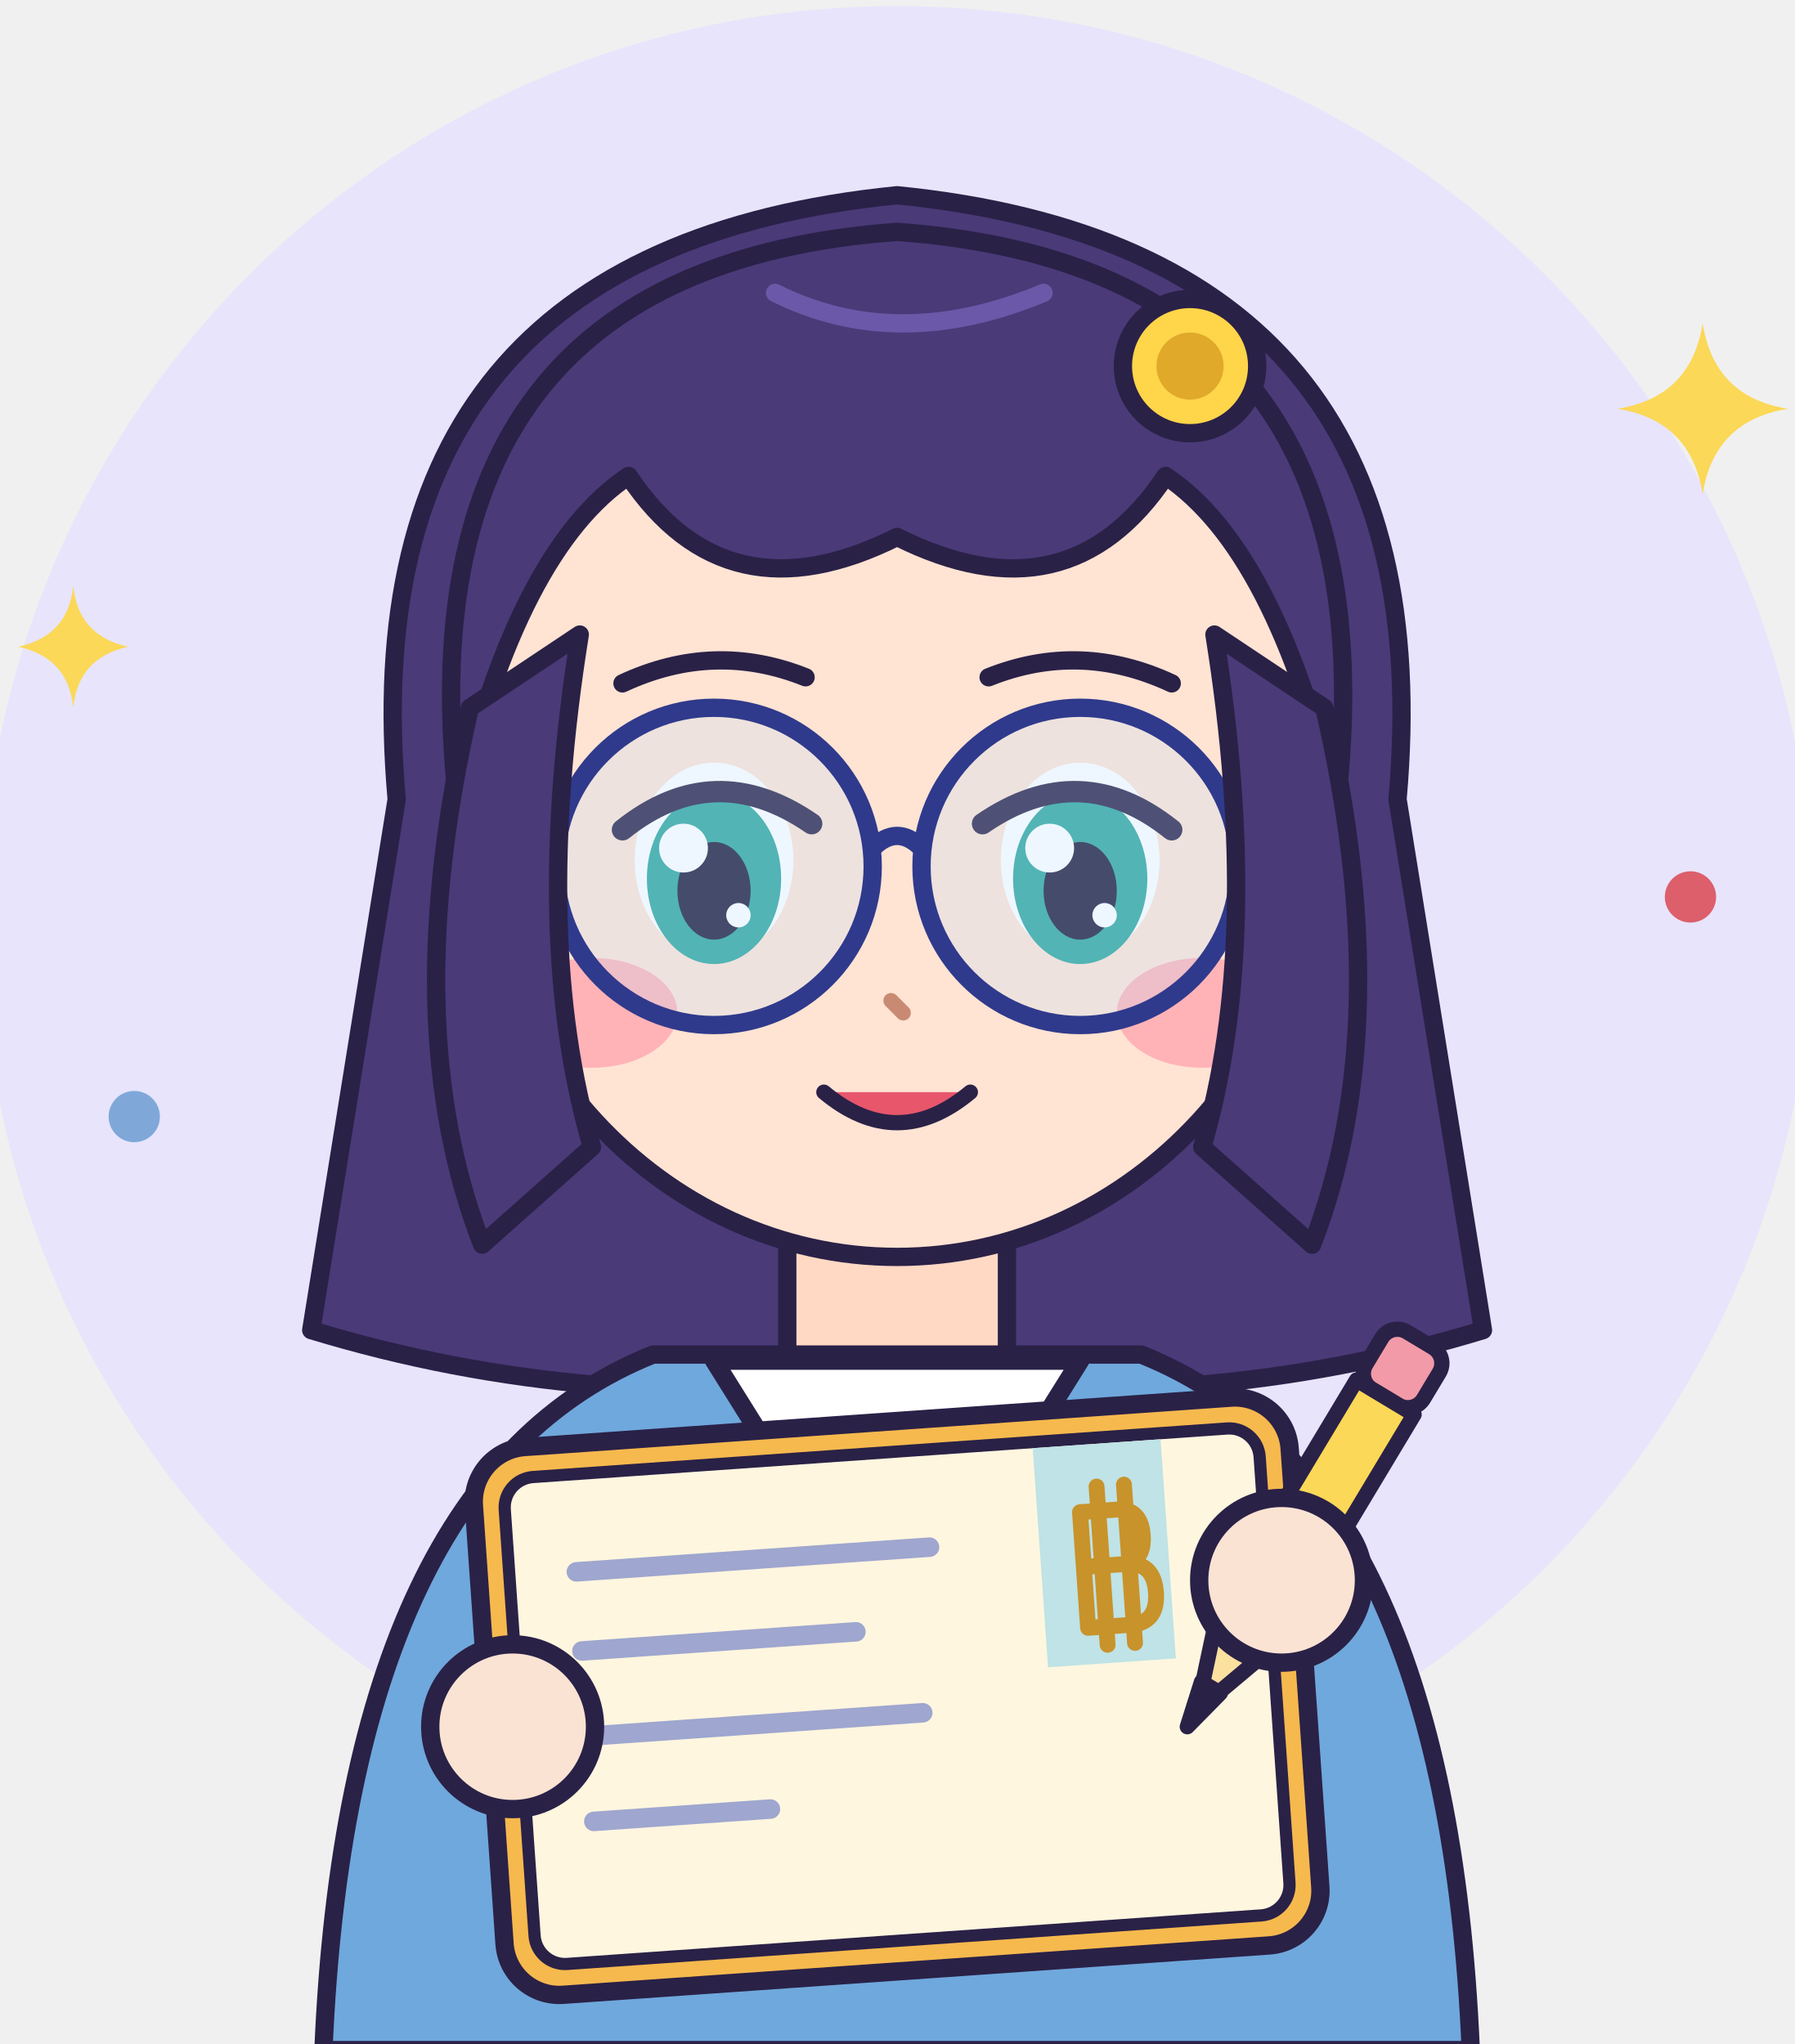
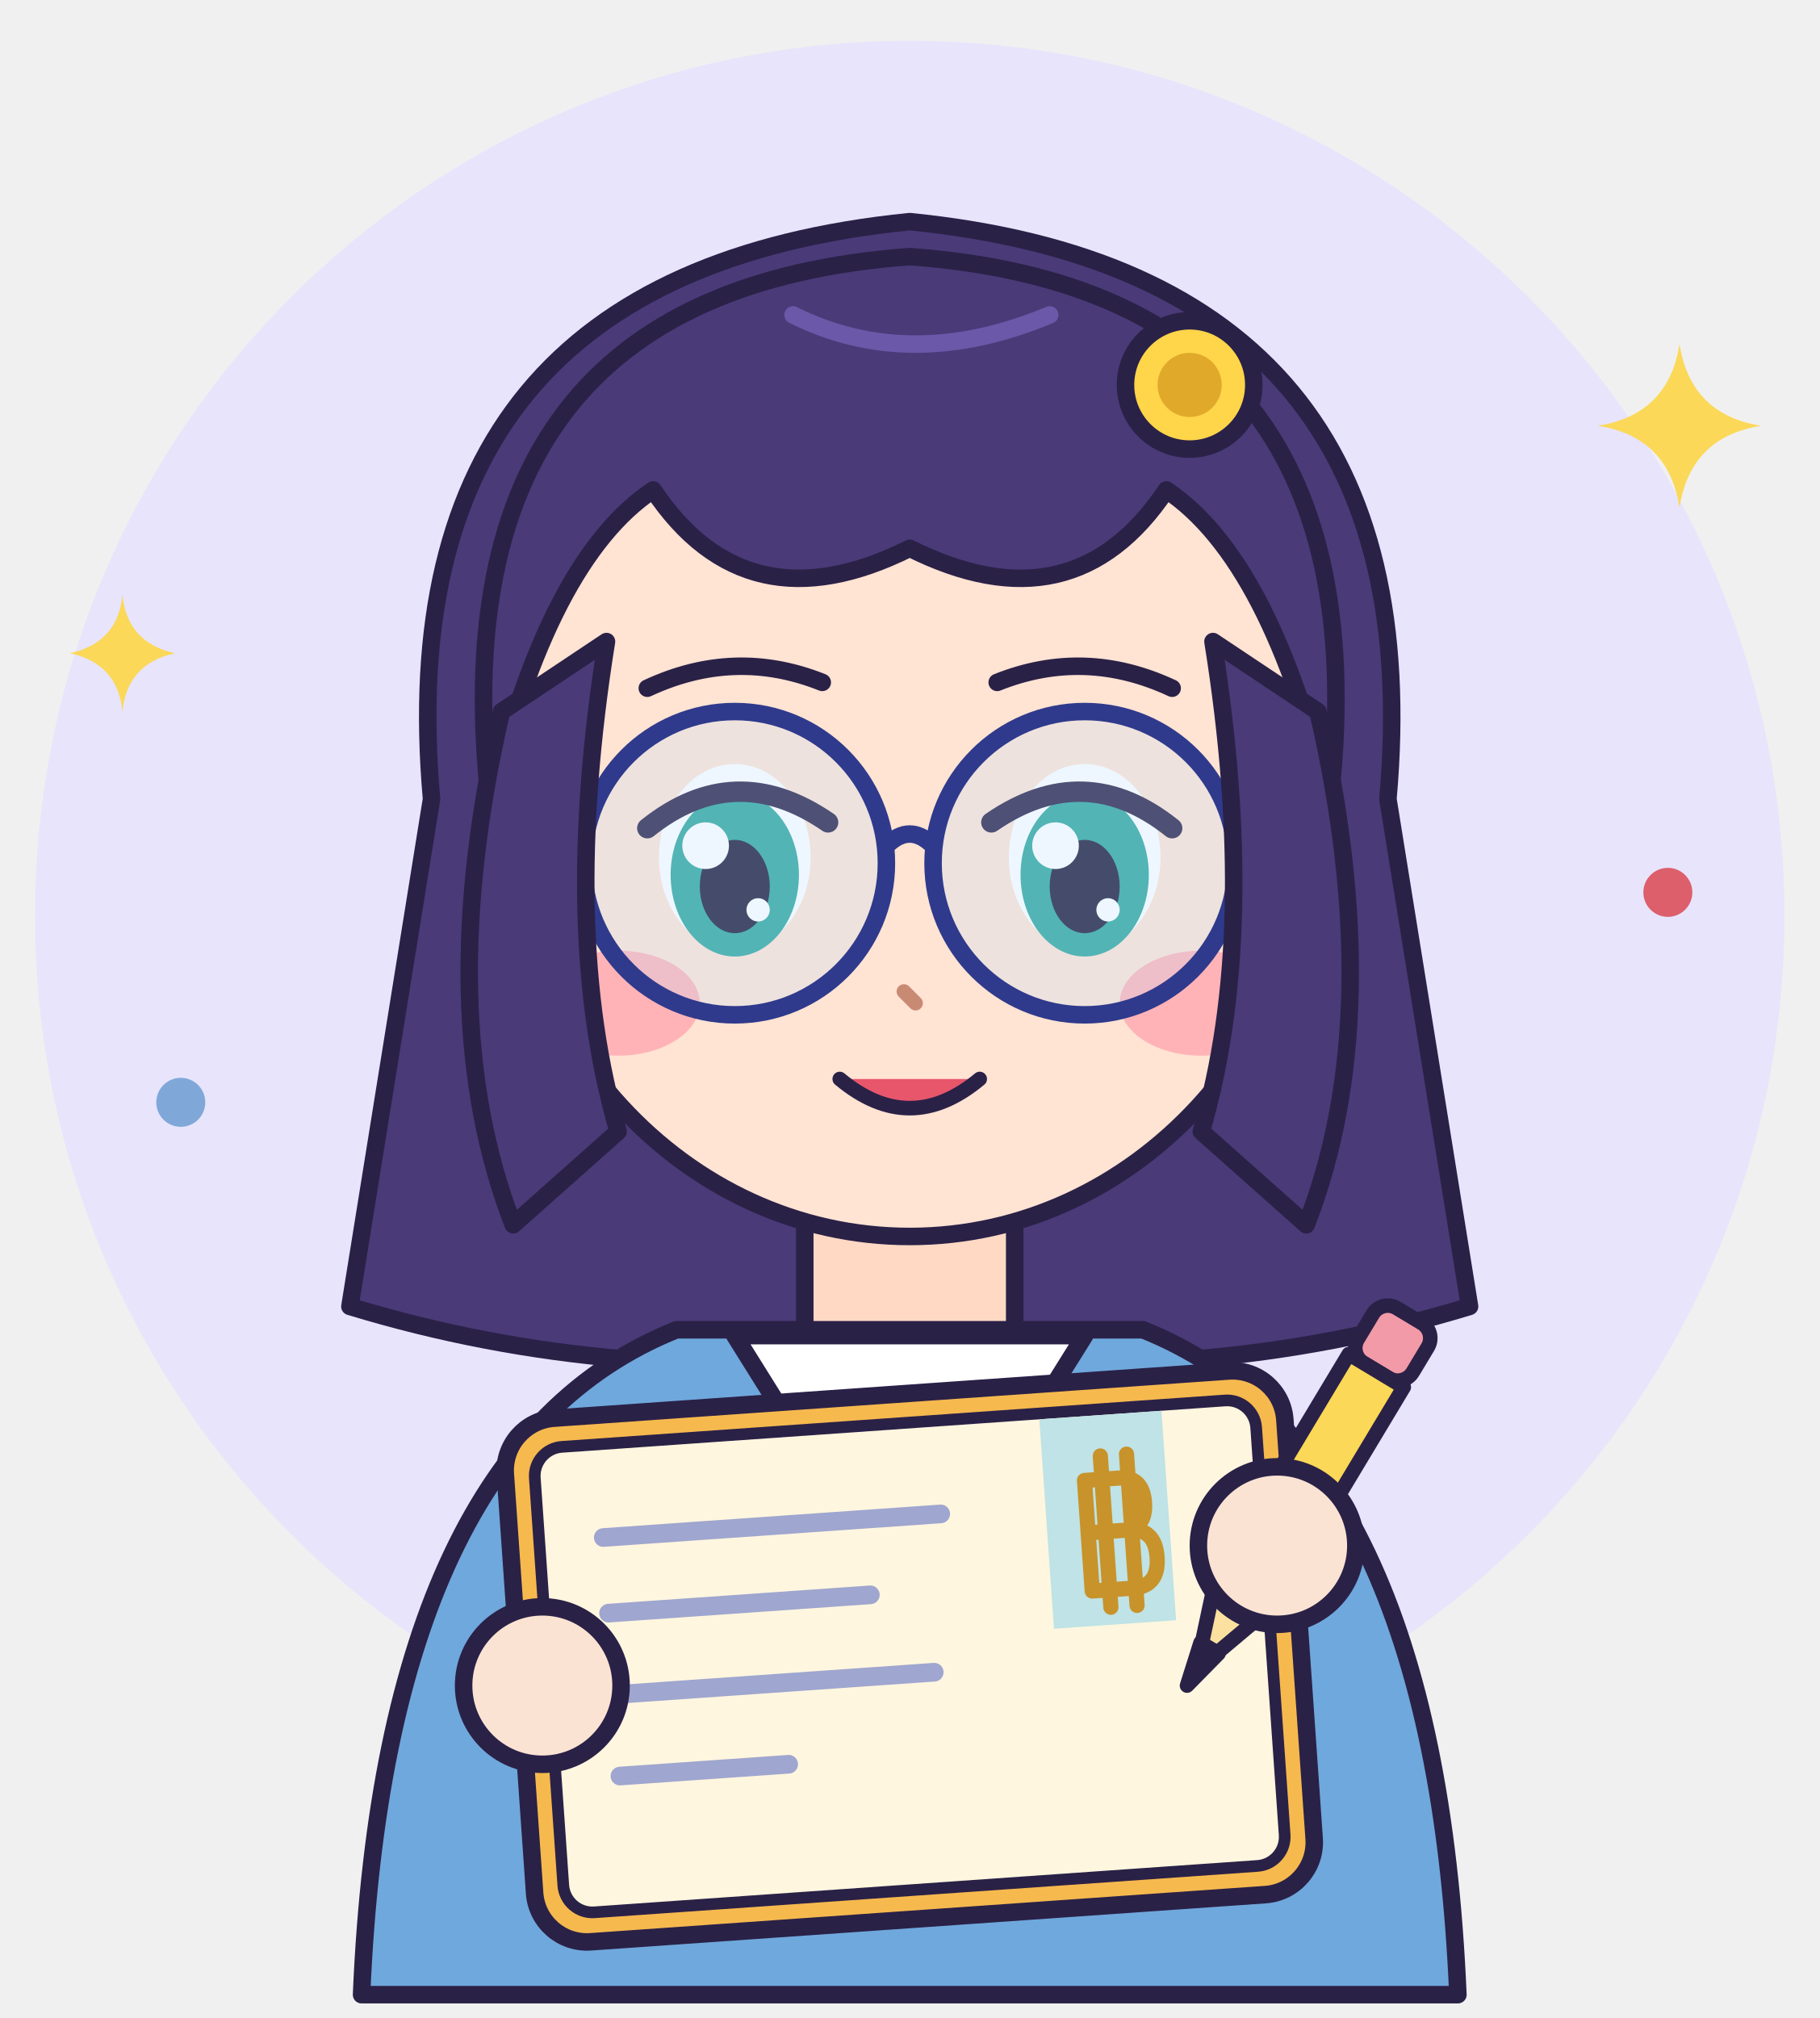
- <svg xmlns="http://www.w3.org/2000/svg" width="294" height="335" viewBox="43 64 294 335" role="img">
+ <svg xmlns="http://www.w3.org/2000/svg" width="312" height="346" viewBox="34 58 312 346" role="img">
  <circle cx="190" cy="215" r="150" fill="#e8e4fb" />
  <path d="M55 160 Q55.8 168.2 64 170 Q55.8 171.8 55 180 Q54.2 171.8 46 170 Q54.2 168.2 55 160 Z" fill="#fbd857" />
  <path d="M322 117 Q323.9 129.1 336 131 Q323.9 132.9 322 145 Q320.1 132.9 308 131 Q320.1 129.1 322 117 Z" fill="#fbd857" />
  <circle cx="65" cy="247" r="4.2" fill="#7fa8d9" />
  <circle cx="320" cy="211" r="4.2" fill="#dc5f6b" />
  <path d="M108 195 Q100 105 190 96 Q280 105 272 195 L286 282 Q240 296 190 290 Q140 296 94 282 Z" fill="#4a3a78" stroke="#2a2147" stroke-width="3" stroke-linejoin="round" />
  <rect x="172" y="250" width="36" height="46" fill="#ffd9c4" stroke="#2a2147" stroke-width="3" />
  <path d="M96 400 Q100 306 150 286 L230 286 Q280 306 284 400 Z" fill="#6fa8dc" stroke="#2a2147" stroke-width="3" stroke-linejoin="round" />
  <path d="M160 287 L190 335 L220 287 Z" fill="#ffffff" stroke="#2a2147" stroke-width="3" stroke-linejoin="round" />
  <ellipse cx="190" cy="194" rx="70" ry="76" fill="#ffe3d3" stroke="#2a2147" stroke-width="3" />
  <ellipse cx="140" cy="230" rx="14" ry="9" fill="#ff9aa8" opacity="0.65" />
  <ellipse cx="240" cy="230" rx="14" ry="9" fill="#ff9aa8" opacity="0.65" />
  <path d="M145 176 Q160 169 175 175" fill="none" stroke="#2a2147" stroke-width="3" stroke-linecap="round" />
  <path d="M205 175 Q220 169 235 176" fill="none" stroke="#2a2147" stroke-width="3" stroke-linecap="round" />
  <ellipse cx="160" cy="205" rx="13" ry="16" fill="#ffffff" />
  <ellipse cx="220" cy="205" rx="13" ry="16" fill="#ffffff" />
  <ellipse cx="160" cy="208" rx="11" ry="14" fill="#2fa59c" />
  <ellipse cx="220" cy="208" rx="11" ry="14" fill="#2fa59c" />
  <ellipse cx="160" cy="210" rx="6" ry="8" fill="#1d1b3a" />
  <ellipse cx="220" cy="210" rx="6" ry="8" fill="#1d1b3a" />
  <circle cx="155" cy="203" r="4" fill="#ffffff" />
  <circle cx="215" cy="203" r="4" fill="#ffffff" />
  <circle cx="164" cy="214" r="2" fill="#ffffff" />
  <circle cx="224" cy="214" r="2" fill="#ffffff" />
  <path d="M145 200 Q160 188 176 199" fill="none" stroke="#2a2147" stroke-width="3.5" stroke-linecap="round" />
  <path d="M204 199 Q220 188 235 200" fill="none" stroke="#2a2147" stroke-width="3.5" stroke-linecap="round" />
  <circle cx="160" cy="206" r="26" fill="#bfe3ff" fill-opacity="0.25" stroke="#2f3a8c" stroke-width="3" />
  <circle cx="220" cy="206" r="26" fill="#bfe3ff" fill-opacity="0.25" stroke="#2f3a8c" stroke-width="3" />
  <path d="M186 203 Q190 199 194 203" fill="none" stroke="#2f3a8c" stroke-width="3" stroke-linecap="round" />
  <path d="M134 202 L118 198 M246 202 L262 198" fill="none" stroke="#2f3a8c" stroke-width="3" stroke-linecap="round" />
  <path d="M189 228 L191 230" stroke="#c98a73" stroke-width="2.5" stroke-linecap="round" />
  <path d="M178 243 Q190 253 202 243" fill="#e8566b" stroke="#2a2147" stroke-width="2.5" stroke-linejoin="round" stroke-linecap="round" />
  <path d="M118 196 Q108 108 190 102 Q272 108 262 196 Q252 154 234 142 Q218 166 190 152 Q162 166 146 142 Q128 154 118 196 Z" fill="#4a3a78" stroke="#2a2147" stroke-width="3" stroke-linejoin="round" />
  <path d="M120 180 Q108 232 122 268 L140 252 Q130 218 138 168 Z" fill="#4a3a78" stroke="#2a2147" stroke-width="3" stroke-linejoin="round" />
  <path d="M260 180 Q272 232 258 268 L240 252 Q250 218 242 168 Z" fill="#4a3a78" stroke="#2a2147" stroke-width="3" stroke-linejoin="round" />
  <path d="M170 112 Q190 122 214 112" fill="none" stroke="#6b58a8" stroke-width="3" stroke-linecap="round" />
  <circle cx="238" cy="124" r="11" fill="#ffd54a" stroke="#2a2147" stroke-width="3" />
  <circle cx="238" cy="124" r="5.5" fill="#e0a92a" />
  <g transform="rotate(-4 190 342)">
    <rect x="123" y="297" width="134" height="90" rx="9" fill="#f6b94e" stroke="#2a2147" stroke-width="3" stroke-linejoin="round" />
    <rect x="128" y="302" width="124" height="80" rx="5" fill="#fff6df" stroke="#2a2147" stroke-width="2" />
    <g stroke="#9fa6cf" stroke-width="3.2" stroke-linecap="round">
      <path d="M139 318 H197" />
      <path d="M139 331 H184" />
      <path d="M139 345 H194" />
      <path d="M139 359 H168" />
    </g>
    <rect x="215" y="303" width="21" height="36" fill="#bfe3e6" />
    <g fill="none" stroke="#c8932b" stroke-width="2.6" stroke-linecap="round" stroke-linejoin="round">
      <path d="M222 314 H228 Q232 314 232 318.5 Q232 323 228 323 H222 M222 323 H229 Q233.5 323 233.5 328 Q233.5 333 229 333 H222 M222 314 V333" />
      <path d="M225 310 V336 M229.500 310 V336" />
    </g>
  </g>
  <g transform="translate(270 293) rotate(121)" stroke="#2a2147" stroke-width="2.5" stroke-linejoin="round">
    <rect x="-11" y="-5.500" width="11" height="11" rx="3" fill="#f29aa8" />
    <rect x="0" y="-5.500" width="44" height="11" fill="#fbd857" />
    <path d="M44 -5.500 L60 0 L44 5.500 Z" fill="#fbe0a0" />
    <path d="M55.500 -1.800 L63 0 L55.500 1.800 Z" fill="#2a2147" />
  </g>
  <circle cx="127" cy="347" r="13.500" fill="#fbe3d3" stroke="#2a2147" stroke-width="3" />
  <circle cx="253" cy="323" r="13.500" fill="#fbe3d3" stroke="#2a2147" stroke-width="3" />
</svg>
